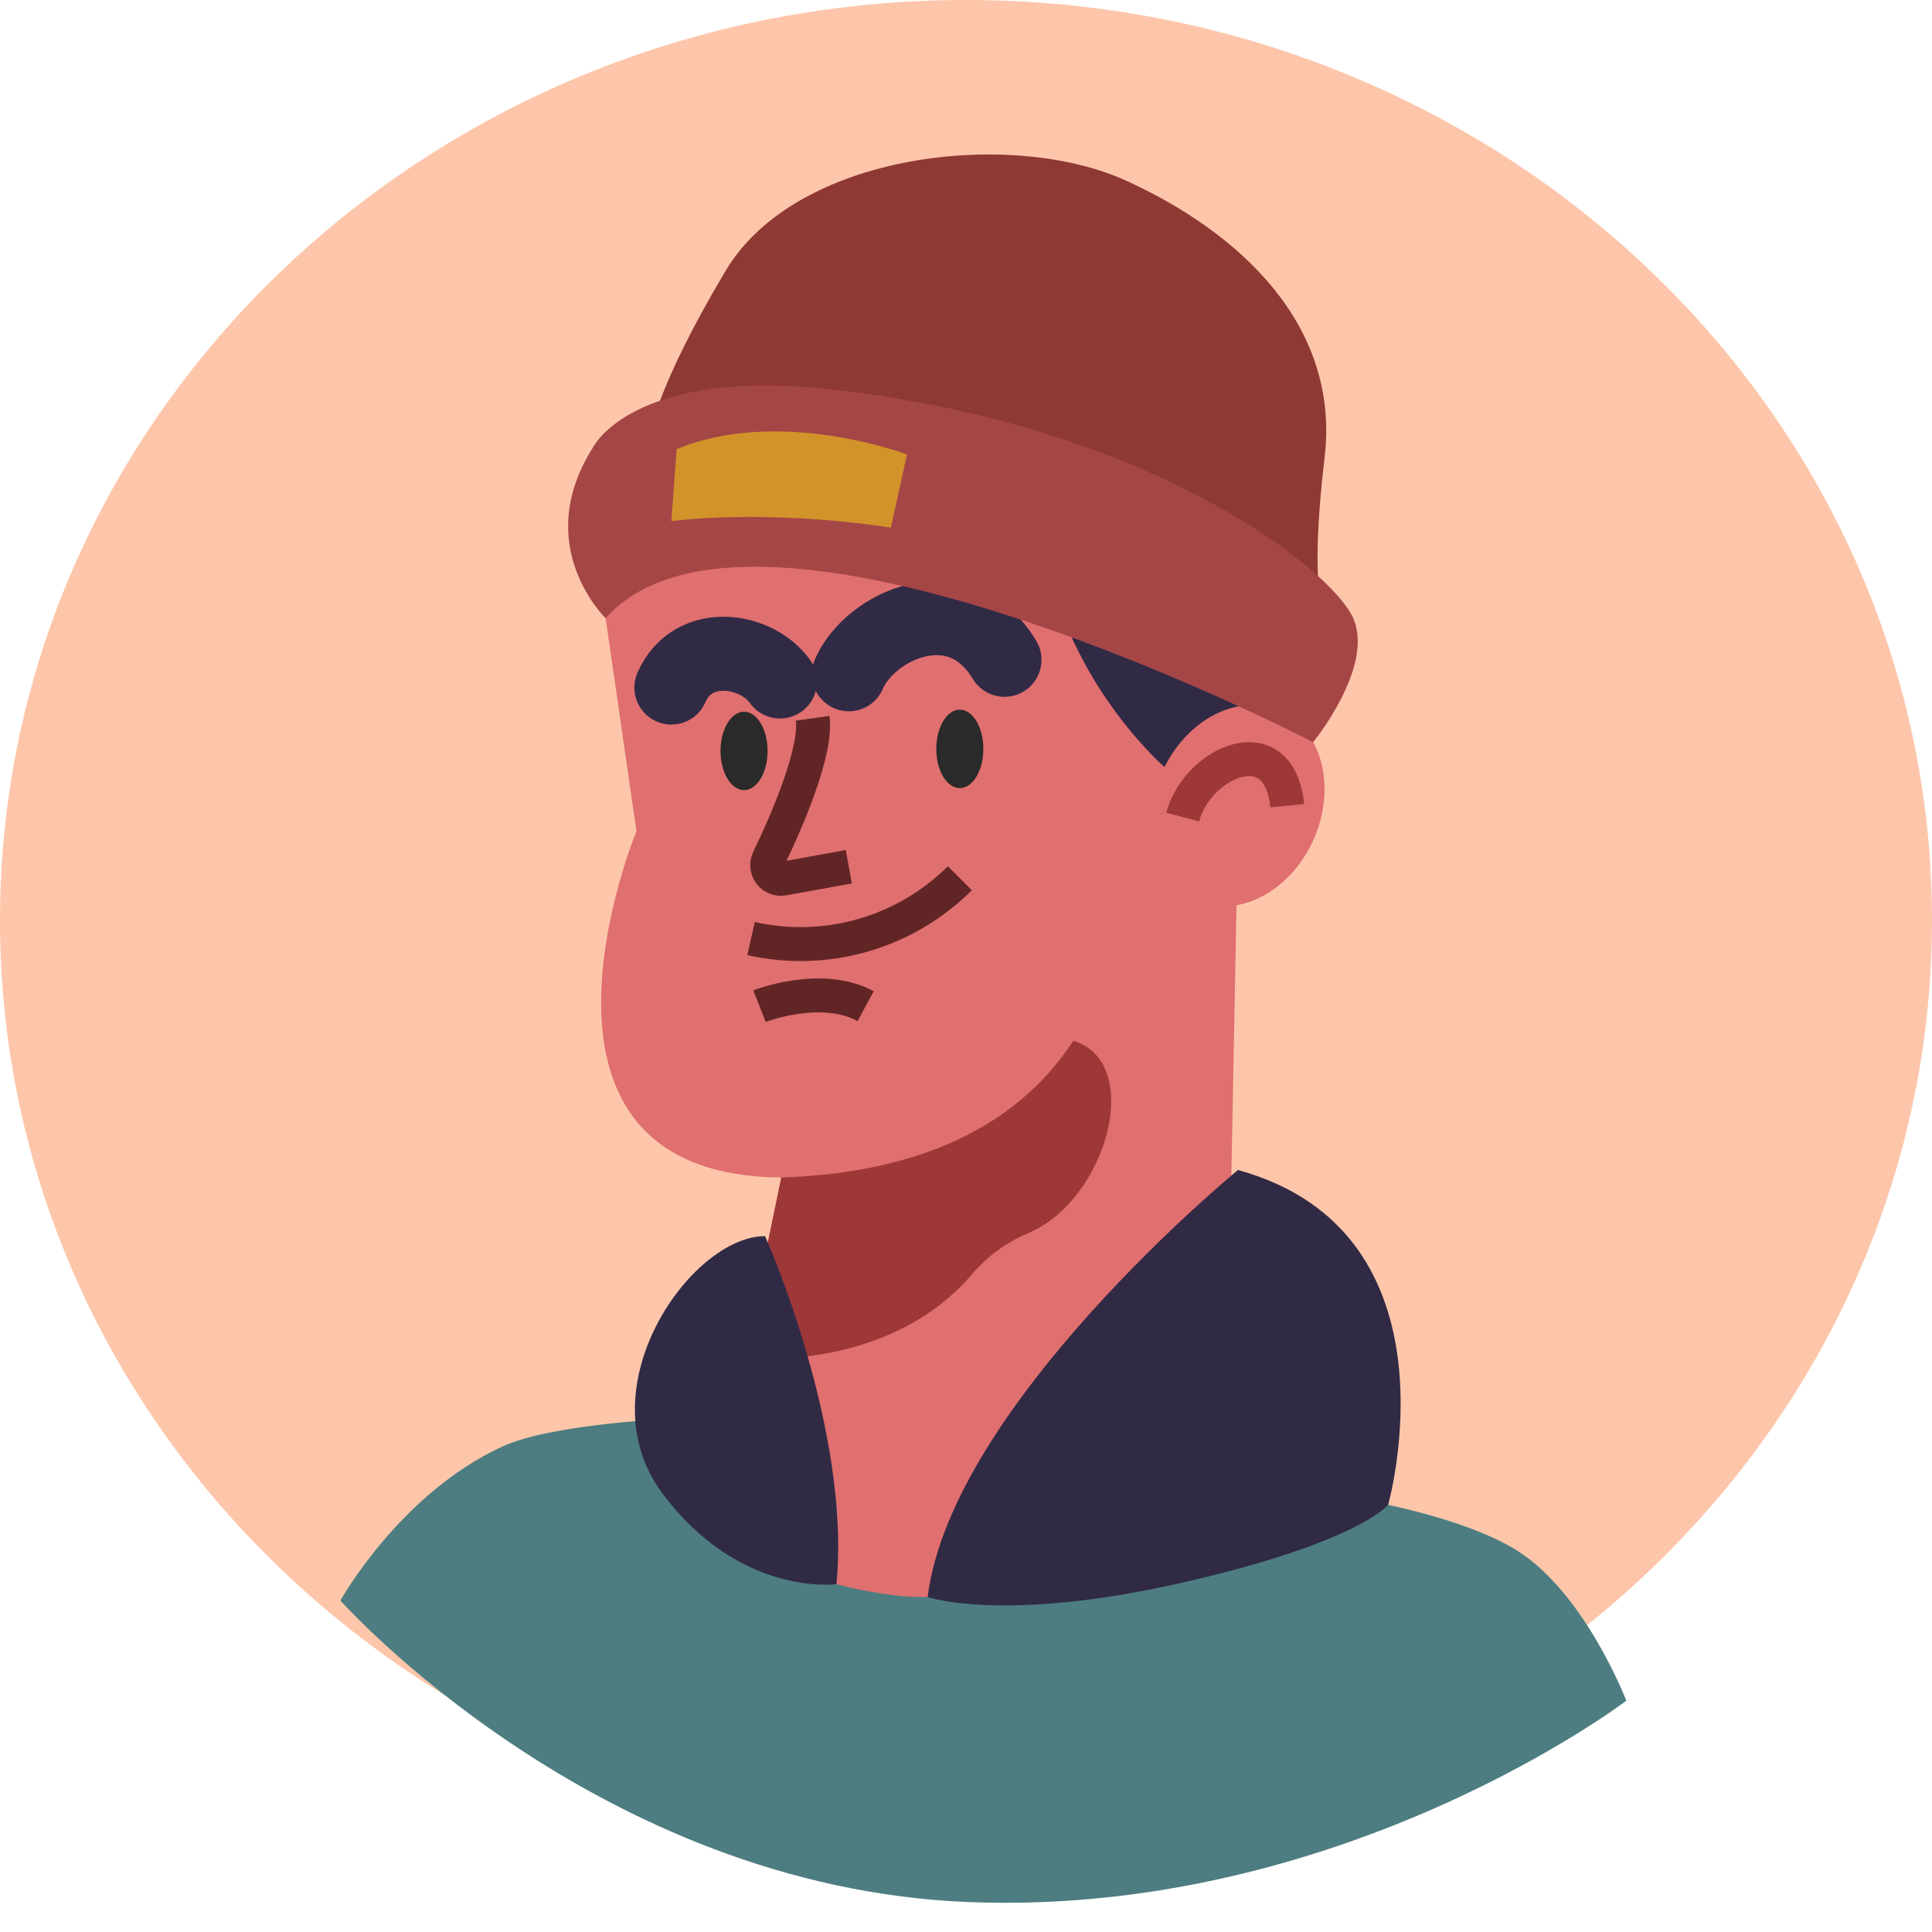
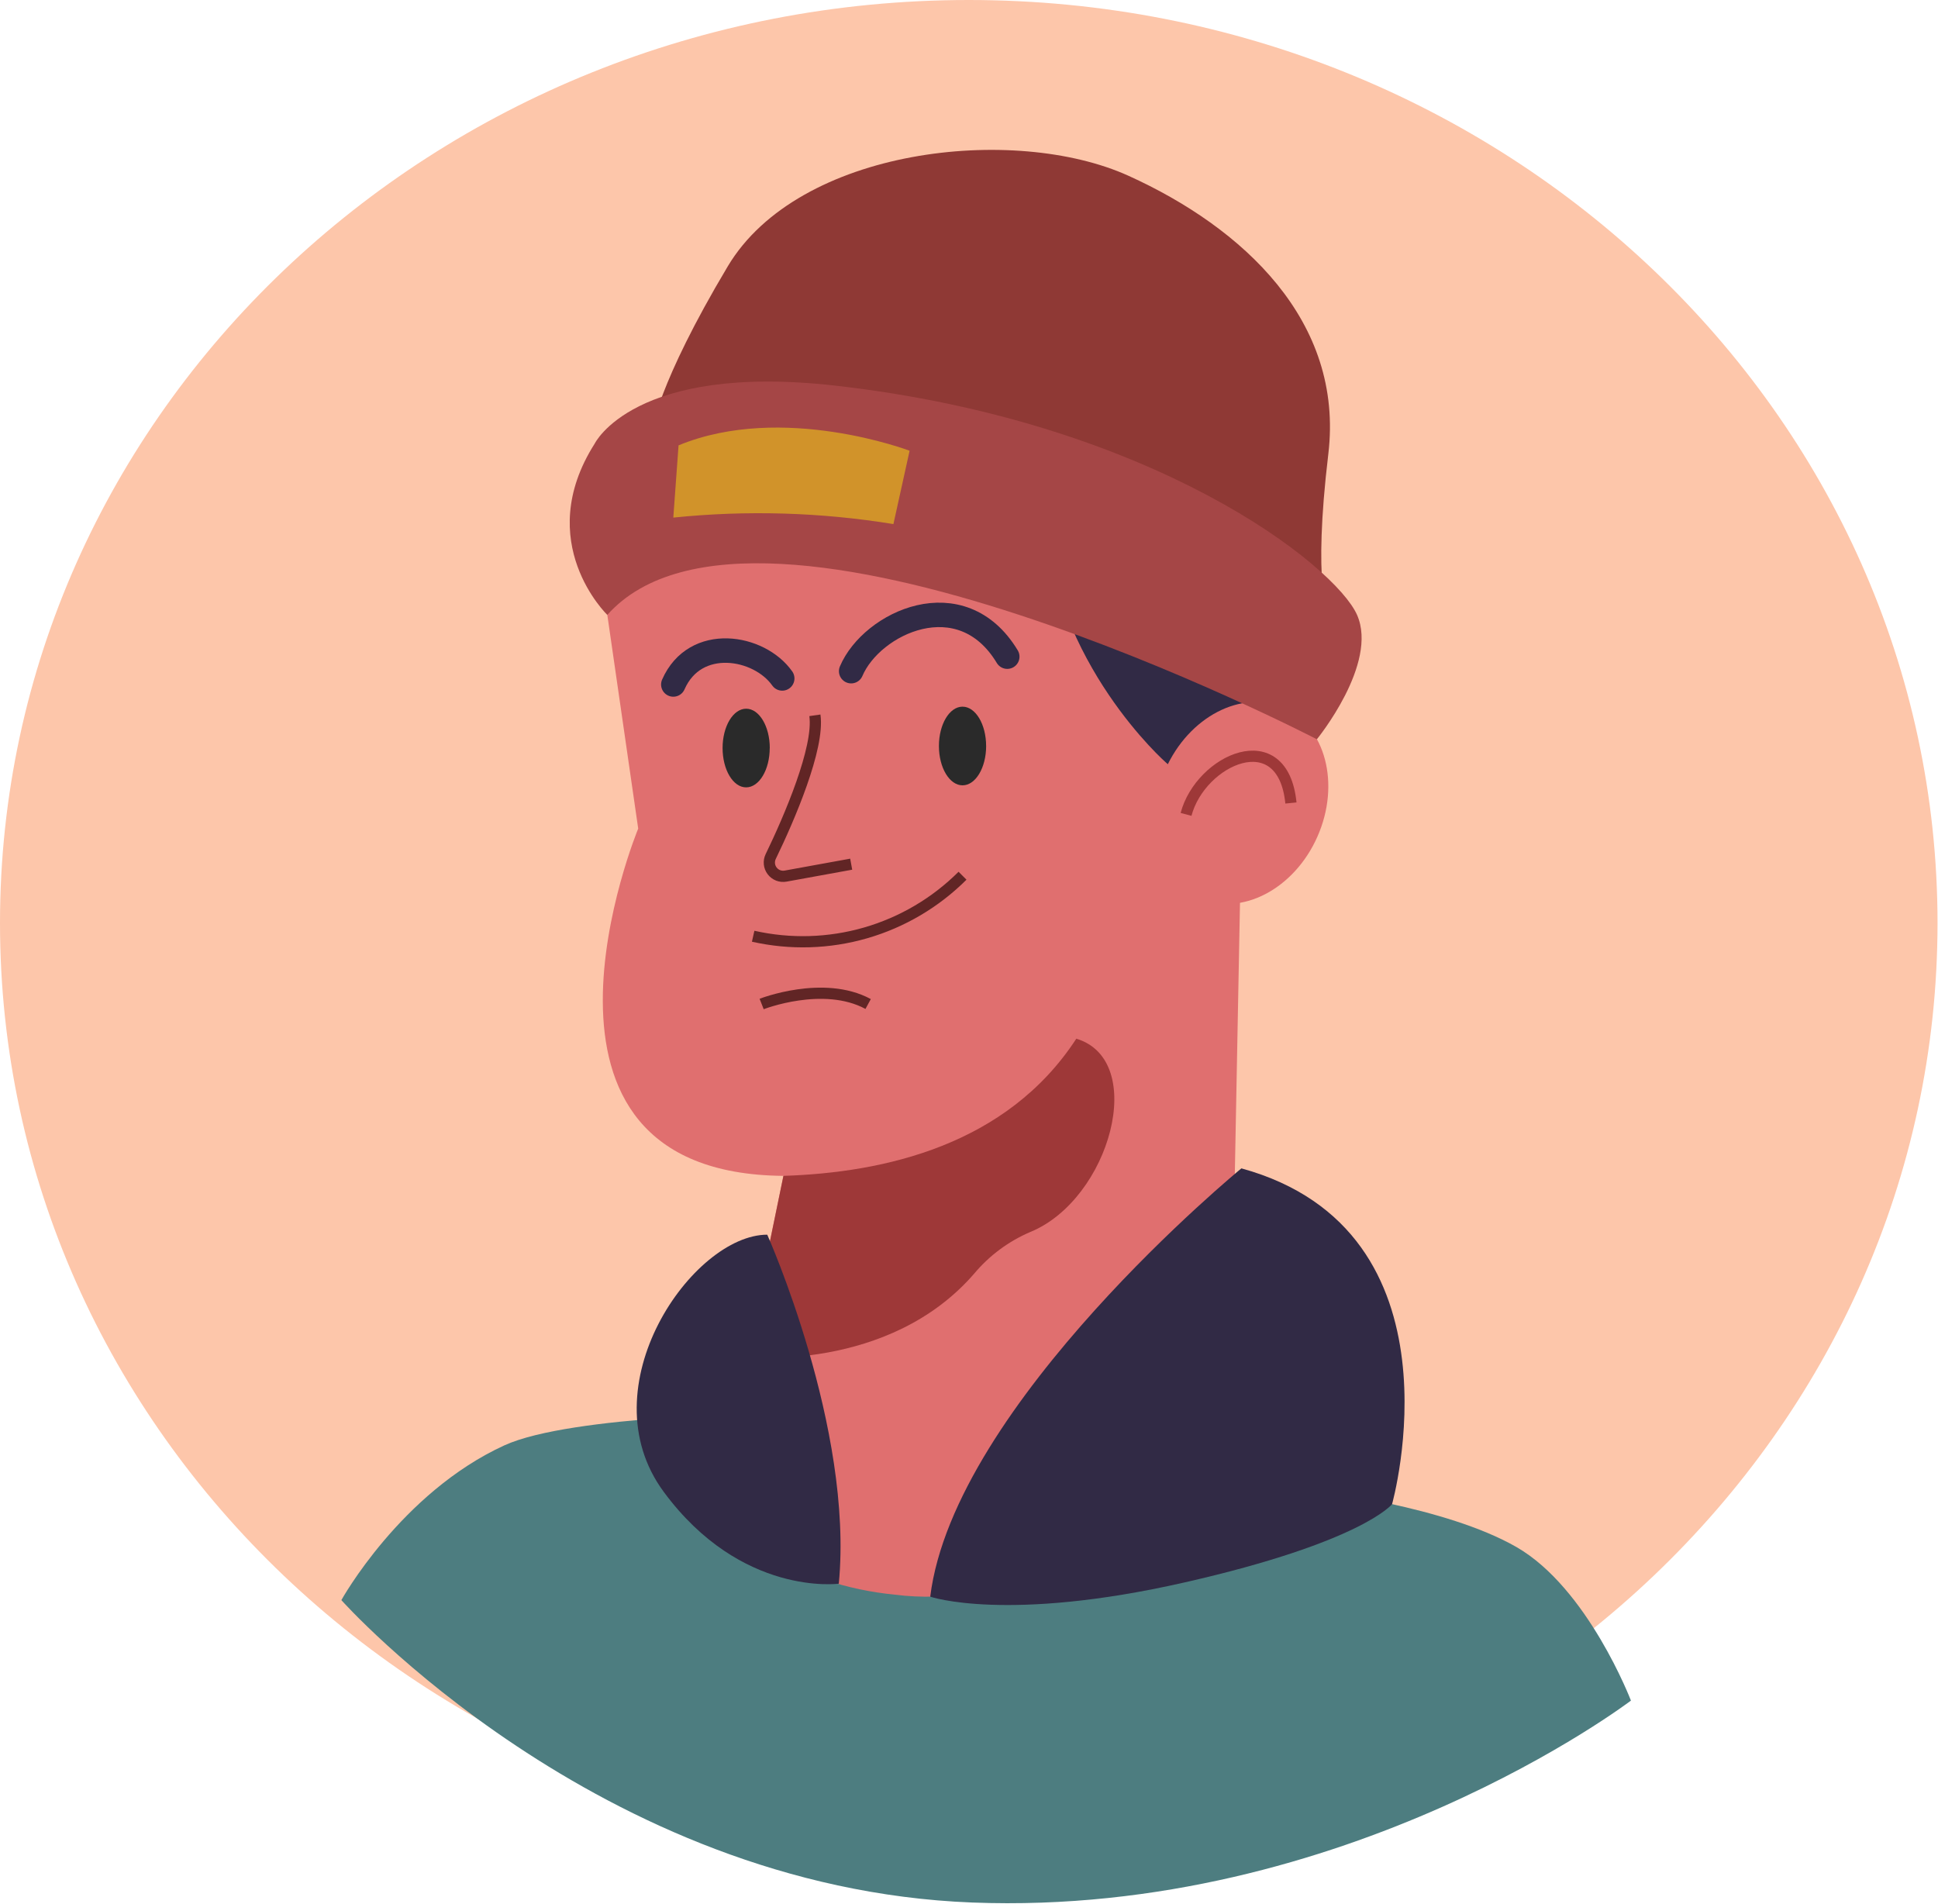
- <svg xmlns="http://www.w3.org/2000/svg" width="55" height="55" viewBox="0 0 55 55" fill="none">
-   <path d="M55 26.199C55 40.669 42.688 52.398 27.5 52.398C12.312 52.398 0 40.669 0 26.199C0 11.73 12.312 0 27.5 0C42.687 0 55 11.73 55 26.199" fill="#FDC6AA" />
-   <path d="M37.367 42.466C37.367 42.466 41.027 42.892 43.053 44.059C45.078 45.227 46.298 48.415 46.298 48.415C46.298 48.415 38.231 54.558 27.599 54.149C16.967 53.739 9.691 45.565 9.691 45.565C9.691 45.565 11.377 42.52 14.315 41.173C16.215 40.303 22.029 40.26 22.029 40.26L37.367 42.466Z" fill="#4D7D80" />
-   <path d="M16.881 15.107L18.118 23.663C18.118 23.663 14.064 33.453 22.24 33.521L20.563 41.667C20.466 42.136 20.512 42.623 20.696 43.064C20.879 43.506 21.191 43.883 21.592 44.145C22.364 44.65 23.566 45.167 25.401 45.407C28.381 45.798 31.916 44.14 33.711 43.148C34.066 42.954 34.364 42.669 34.574 42.322C34.784 41.976 34.898 41.581 34.907 41.176L35.241 23.663L30.691 12.38L16.881 15.107Z" fill="#E06F6F" />
-   <path d="M22.241 33.521C25.104 33.429 28.585 32.651 30.555 29.627C32.59 30.238 31.513 34.18 29.253 35.112C28.637 35.374 28.091 35.777 27.66 36.29C25.23 39.105 21.182 38.665 21.182 38.665L22.241 33.521Z" fill="#9E3838" />
-   <path d="M21.851 21.377C21.851 21.993 21.552 22.493 21.181 22.493C20.811 22.493 20.512 21.993 20.512 21.377C20.512 20.76 20.812 20.261 21.181 20.261C21.551 20.261 21.851 20.76 21.851 21.377Z" fill="#2A2A2A" />
-   <path d="M27.994 21.319C27.994 21.936 27.694 22.436 27.324 22.436C26.954 22.436 26.654 21.936 26.654 21.319C26.654 20.702 26.954 20.203 27.324 20.203C27.694 20.203 27.994 20.702 27.994 21.319" fill="#2A2A2A" />
-   <path d="M23.133 20.448C23.265 21.37 22.411 23.36 21.879 24.457C21.848 24.522 21.835 24.595 21.842 24.667C21.849 24.739 21.876 24.807 21.92 24.865C21.964 24.923 22.023 24.967 22.09 24.993C22.158 25.019 22.232 25.026 22.303 25.012L24.164 24.674" stroke="#612525" stroke-width="0.966" stroke-miterlimit="10" />
-   <path d="M21.381 26.719C22.436 26.957 23.534 26.924 24.573 26.624C25.612 26.324 26.559 25.766 27.324 25.002" stroke="#612525" stroke-width="0.966" stroke-miterlimit="10" />
-   <path d="M21.621 28.643C21.621 28.643 23.373 27.956 24.644 28.643" stroke="#612525" stroke-width="0.966" stroke-miterlimit="10" />
-   <path d="M24.164 19.195C24.748 17.821 27.29 16.619 28.596 18.783" stroke="#312A45" stroke-width="2.107" stroke-miterlimit="10" stroke-linecap="round" />
-   <path d="M19.113 19.573C19.732 18.165 21.552 18.474 22.205 19.401" stroke="#312A45" stroke-width="2.107" stroke-miterlimit="10" stroke-linecap="round" />
-   <path d="M33.106 21.795C33.106 21.795 29.904 18.993 29.637 14.724C27.503 18.193 21.899 15.392 21.899 15.392C21.899 15.392 18.735 17.313 16.881 15.107C17.179 12.927 31.905 8.053 31.905 8.053C31.905 8.053 38.111 9.683 37.177 15.02C36.243 20.357 35.241 23.663 35.241 23.663L33.106 21.795Z" fill="#312A45" />
-   <path d="M37.398 23.893C36.737 25.385 35.236 26.167 34.044 25.639C32.852 25.112 32.423 23.475 33.083 21.983C33.744 20.491 35.245 19.709 36.437 20.236C37.628 20.764 38.057 22.401 37.398 23.893" fill="#E06F6F" />
-   <path d="M33.668 23.26C34.08 21.703 36.416 20.645 36.645 22.937" stroke="#9E3838" stroke-width="0.966" stroke-miterlimit="10" />
-   <path d="M18.506 12.38C18.506 12.38 18.651 11.071 20.66 7.704C22.669 4.337 28.79 3.664 32.035 5.133C35.28 6.602 38.159 9.255 37.708 13.03C37.257 16.805 37.708 17.597 37.708 17.597L18.506 12.38Z" fill="#8F3935" />
-   <path d="M35.242 33.308C35.242 33.308 27.086 39.994 26.408 45.466C26.408 45.466 28.577 46.209 33.628 45.061C38.678 43.913 39.518 42.839 39.518 42.839C39.518 42.839 41.701 35.084 35.242 33.308" fill="#312A45" />
-   <path d="M21.78 35.19C21.78 35.19 24.236 40.678 23.812 45.097C23.812 45.097 21.046 45.475 18.842 42.49C16.638 39.506 19.668 35.19 21.78 35.19" fill="#312A45" />
-   <path d="M16.88 12.74C16.88 12.74 17.987 10.445 23.702 11.089C32.774 12.112 37.911 16.212 38.523 17.598C39.136 18.984 37.383 21.128 37.383 21.128C37.383 21.128 21.47 12.861 17.24 17.598C17.24 17.598 15.102 15.54 16.88 12.74" fill="#A54646" />
-   <path d="M19.262 12.786L19.113 14.836C19.113 14.836 21.688 14.469 25.361 15.02L25.82 12.938C25.82 12.938 22.217 11.568 19.262 12.786Z" fill="#D1932A" />
+ <svg xmlns="http://www.w3.org/2000/svg" width="167" height="164" viewBox="0 0 167 164" fill="none">
+   <path d="M166.959 79.532C166.959 123.456 129.584 159.063 83.479 159.063C37.374 159.063 0 123.456 0 79.532C0 35.608 37.375 0 83.479 0C129.583 0 166.959 35.607 166.959 79.531" fill="#FDC6AA" />
+   <path d="M113.43 128.474C113.43 128.474 124.54 129.767 130.688 133.311C136.836 136.855 140.54 146.534 140.54 146.534C140.54 146.534 116.053 165.182 83.777 163.934C51.501 162.686 29.416 137.876 29.416 137.876C29.416 137.876 34.532 128.634 43.453 124.546C49.221 121.903 66.867 121.773 66.867 121.773L113.43 128.474Z" fill="#4D7D80" />
+   <path d="M51.24 45.423L54.995 71.396C54.995 71.396 42.689 101.112 67.509 101.32L62.417 126.049C62.123 127.471 62.264 128.949 62.821 130.291C63.377 131.632 64.325 132.775 65.54 133.571C69.058 135.701 73.01 137.012 77.104 137.405C86.15 138.591 96.882 133.557 102.331 130.547C103.409 129.956 104.312 129.091 104.949 128.04C105.586 126.989 105.935 125.788 105.96 124.559L106.974 71.396L93.163 37.144L51.24 45.423Z" fill="#E06F6F" />
+   <path d="M67.51 101.32C76.2 101.042 86.768 98.678 92.748 89.5C98.929 91.355 95.657 103.32 88.799 106.149C86.928 106.944 85.27 108.17 83.962 109.726C76.585 118.271 64.294 116.933 64.294 116.933L67.51 101.32Z" fill="#9E3838" />
+   <path d="M66.328 64.455C66.328 66.327 65.418 67.845 64.294 67.845C63.17 67.845 62.266 66.326 62.266 64.455C62.266 62.584 63.176 61.067 64.299 61.067C65.422 61.067 66.333 62.584 66.333 64.455" fill="#2A2A2A" />
+   <path d="M84.977 64.28C84.977 66.152 84.067 67.669 82.943 67.669C81.819 67.669 80.908 66.152 80.908 64.28C80.908 62.408 81.818 60.891 82.941 60.891C84.064 60.891 84.975 62.408 84.975 64.28" fill="#2A2A2A" />
+   <path d="M70.22 61.636C70.62 64.436 68.029 70.475 66.414 73.803C66.318 74.001 66.278 74.221 66.3 74.44C66.322 74.659 66.404 74.867 66.538 75.042C66.671 75.217 66.85 75.352 67.055 75.431C67.26 75.51 67.484 75.53 67.7 75.49L73.349 74.463" stroke="#612525" stroke-width="0.966" stroke-miterlimit="10" />
+   <path d="M64.901 80.672C68.104 81.394 71.437 81.295 74.591 80.384C77.746 79.472 80.618 77.778 82.942 75.458" stroke="#612525" stroke-width="0.966" stroke-miterlimit="10" />
+   <path d="M65.632 86.511C65.632 86.511 70.951 84.426 74.809 86.511" stroke="#612525" stroke-width="0.966" stroke-miterlimit="10" />
+   <path d="M73.345 57.833C75.117 53.662 82.835 50.011 86.798 56.582" stroke="#312A45" stroke-width="2.107" stroke-miterlimit="10" stroke-linecap="round" />
+   <path d="M58.02 58.98C59.897 54.705 65.42 55.642 67.406 58.459" stroke="#312A45" stroke-width="2.107" stroke-miterlimit="10" stroke-linecap="round" />
+   <path d="M100.493 65.725C100.493 65.725 90.773 57.22 89.963 44.26C83.484 54.79 66.473 46.286 66.473 46.286C66.473 46.286 56.867 52.12 51.24 45.423C52.146 38.803 96.849 24.01 96.849 24.01C96.849 24.01 115.686 28.958 112.849 45.158C111.37 54.004 109.409 62.763 106.974 71.395L100.493 65.725Z" fill="#312A45" />
+   <path d="M113.523 72.091C111.523 76.62 106.961 78.991 103.344 77.391C99.727 75.791 98.422 70.821 100.426 66.291C102.43 61.761 106.988 59.391 110.605 60.991C114.222 62.591 115.527 67.562 113.523 72.091Z" fill="#E06F6F" />
+   <path d="M102.203 70.172C103.454 65.445 110.546 62.231 111.241 69.191" stroke="#9E3838" stroke-width="0.966" stroke-miterlimit="10" />
+   <path d="M56.173 37.143C56.173 37.143 56.613 33.172 62.712 22.951C68.811 12.73 87.392 10.685 97.241 15.145C107.09 19.605 115.831 27.658 114.463 39.117C113.095 50.576 114.463 52.981 114.463 52.981L56.173 37.143Z" fill="#8F3935" />
+   <path d="M106.975 100.673C106.975 100.673 82.213 120.969 80.159 137.581C80.159 137.581 86.742 139.837 102.074 136.352C117.406 132.867 119.956 129.607 119.956 129.607C119.956 129.607 126.581 106.066 106.974 100.674" fill="#312A45" />
+   <path d="M66.115 106.388C66.115 106.388 73.568 123.048 72.281 136.46C72.281 136.46 63.881 137.607 57.195 128.548C50.509 119.489 59.703 106.388 66.115 106.388Z" fill="#312A45" />
+   <path d="M51.24 38.236C51.24 38.236 54.599 31.269 71.946 33.225C99.486 36.332 115.081 48.776 116.939 52.983C118.797 57.19 113.476 63.701 113.476 63.701C113.476 63.701 65.171 38.601 52.332 52.983C52.332 52.983 45.842 46.737 51.239 38.236" fill="#A54646" />
+   <path d="M58.472 38.375L58.02 44.6C64.339 43.95 70.717 44.138 76.987 45.158L78.381 38.839C78.381 38.839 67.443 34.676 58.473 38.374" fill="#D1932A" />
</svg>
